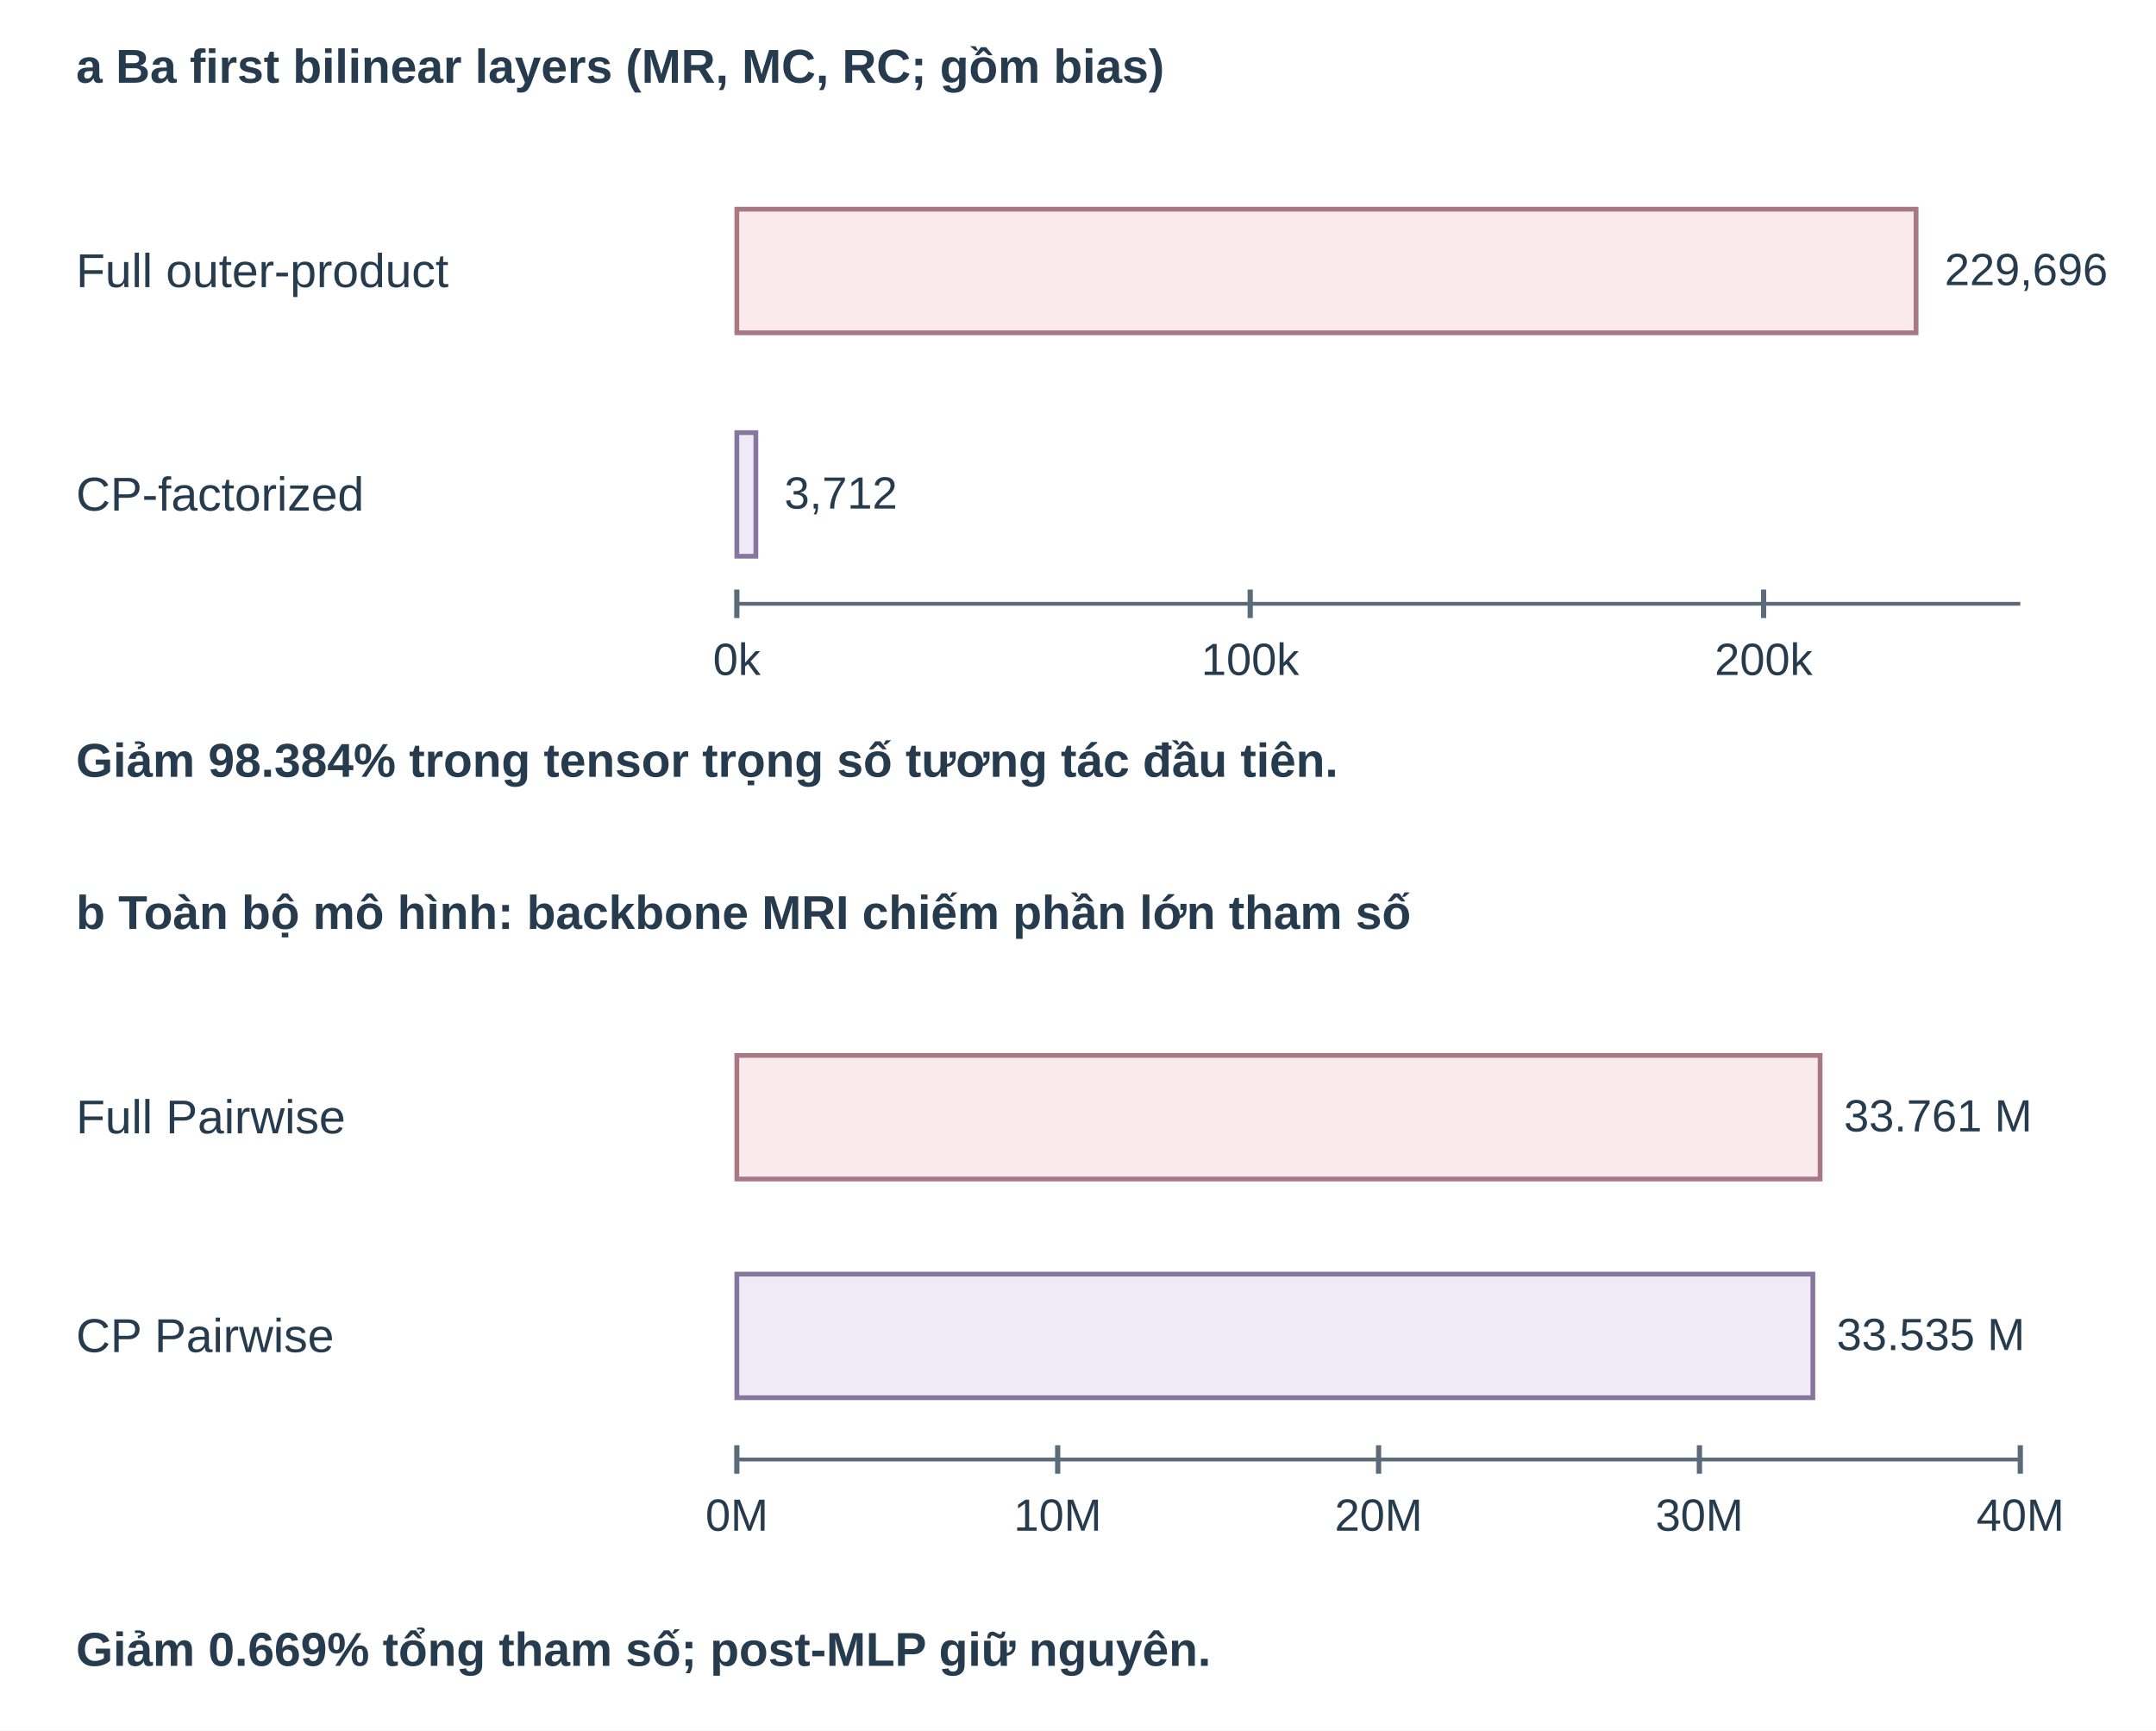
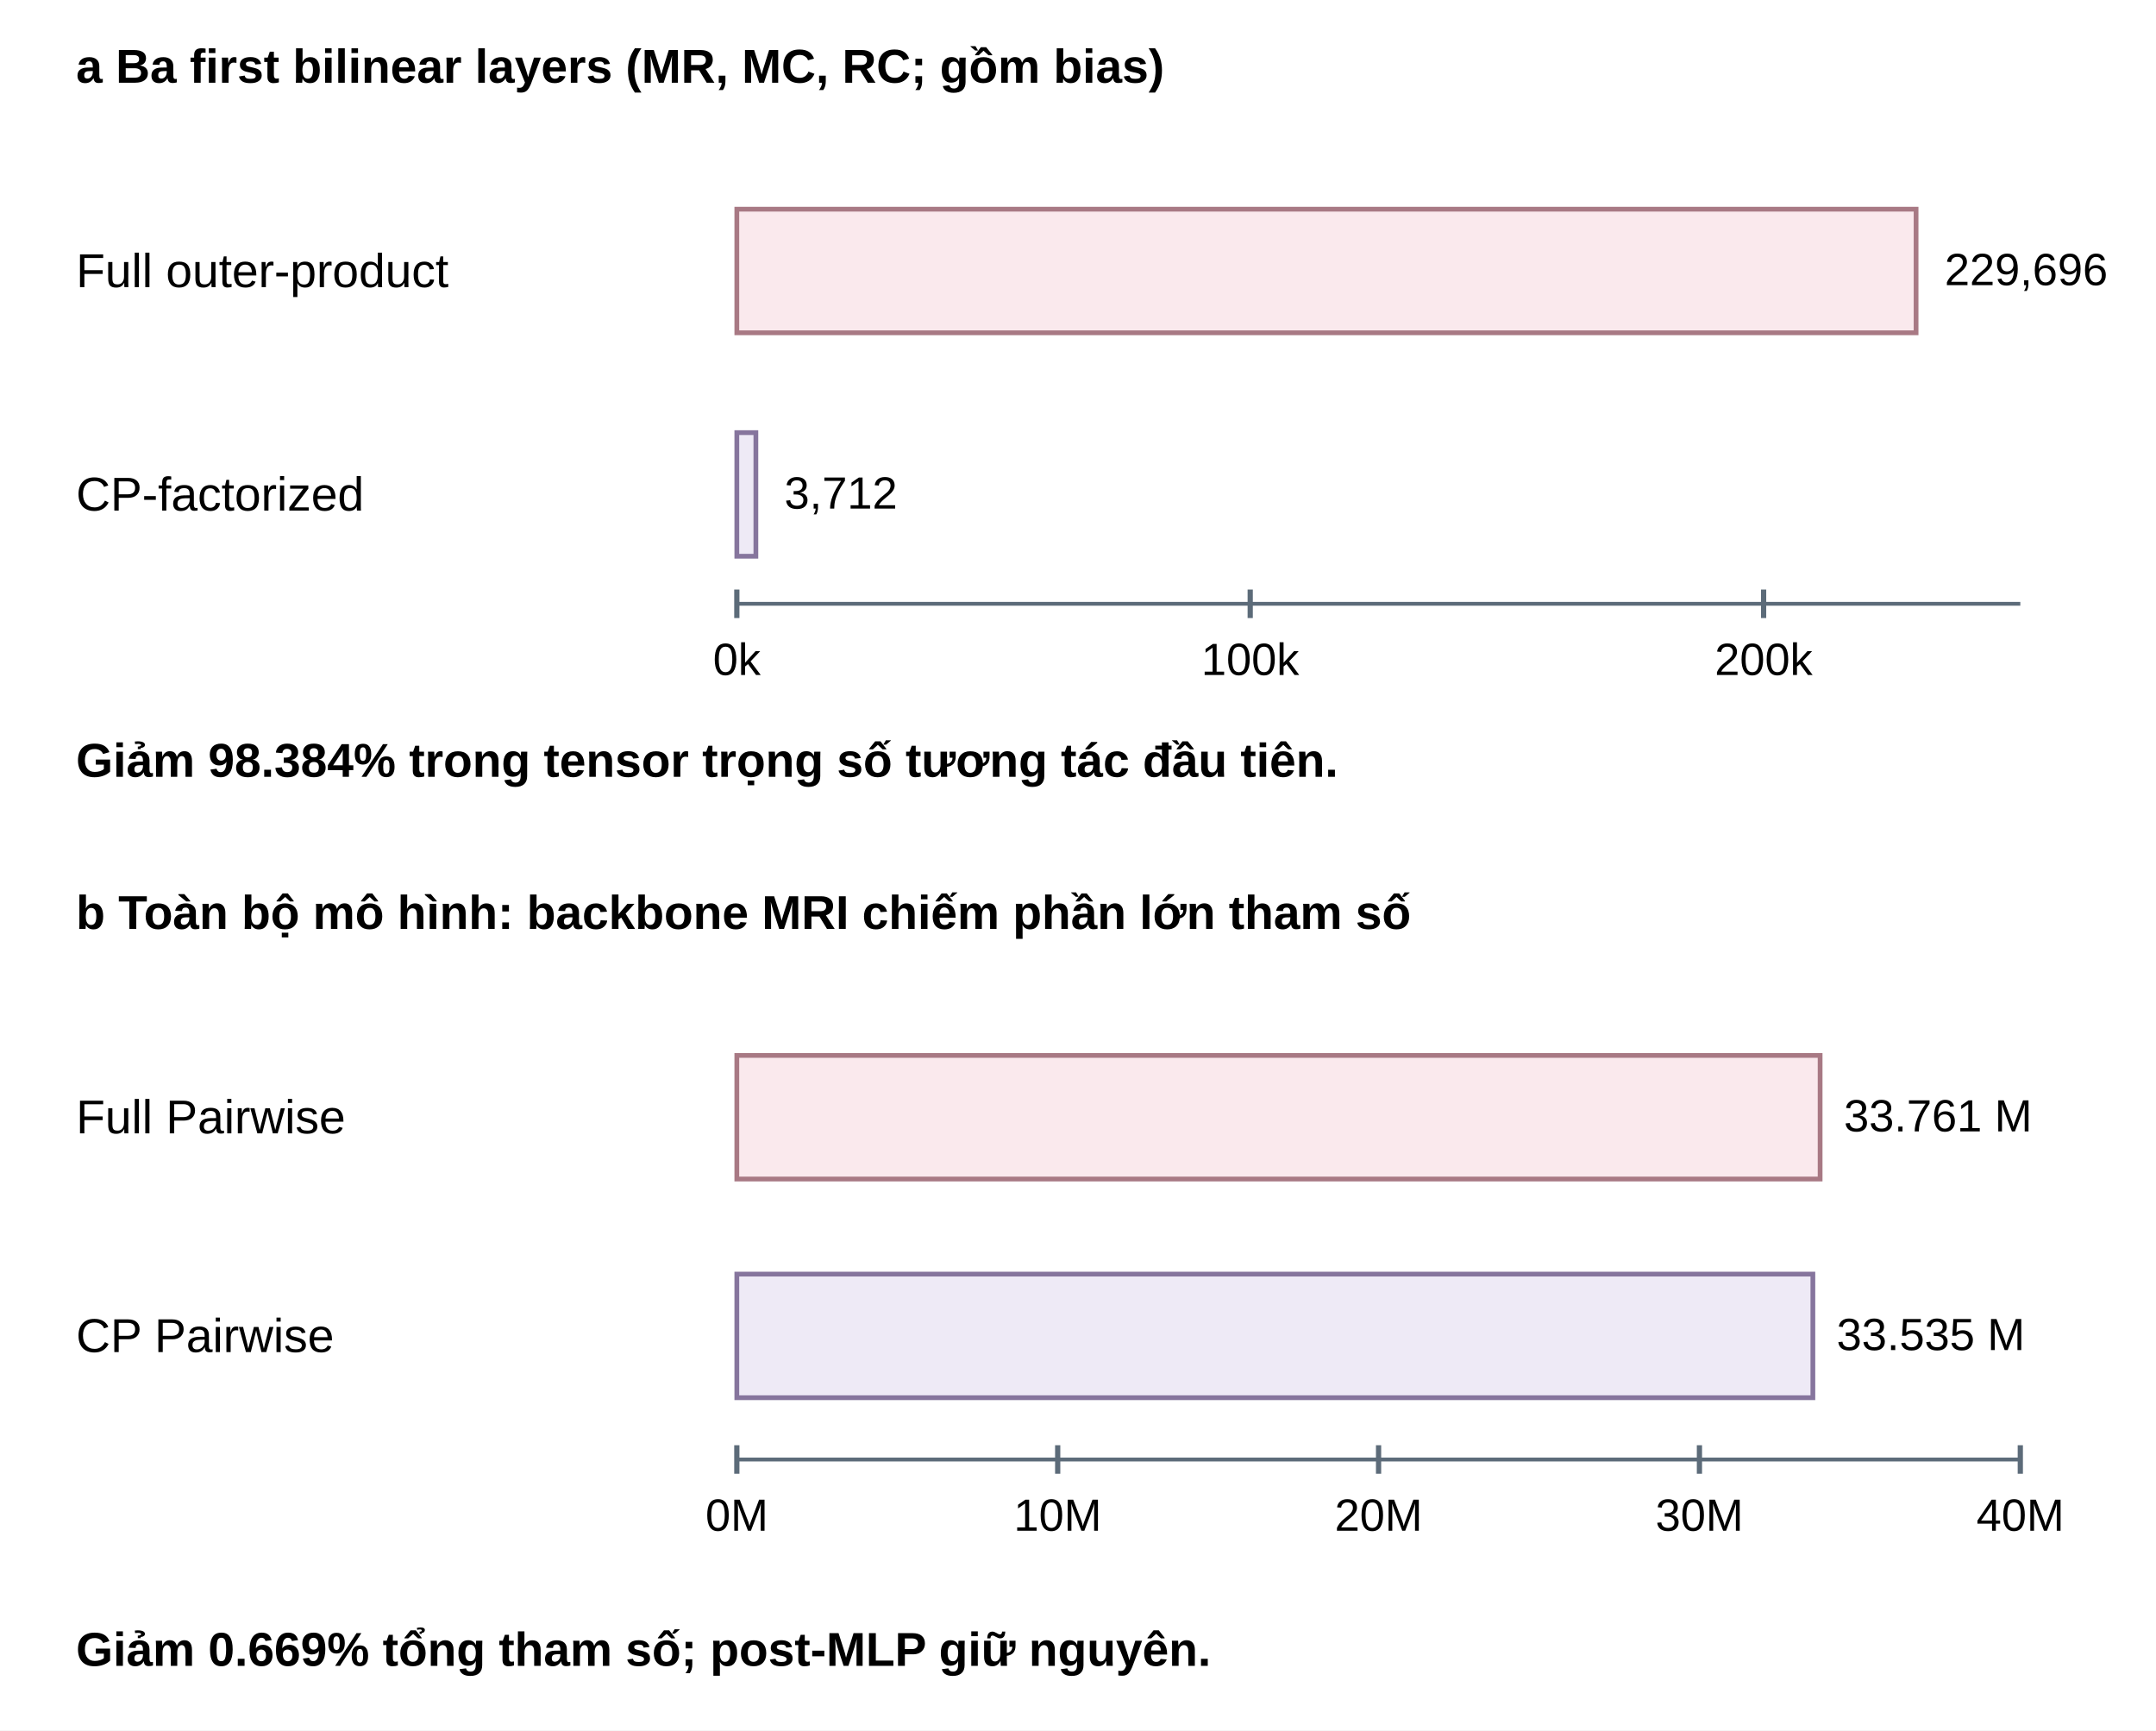
<svg xmlns="http://www.w3.org/2000/svg" width="160mm" height="128.411mm" viewBox="0 0 453.543 364">
  <rect width="100%" height="100%" fill="white" />
-   <text x="16" y="17.4" font-family="Arial, DejaVu Sans, sans-serif" font-size="10" font-weight="700" text-anchor="start" fill="#263B4D">a  Ba first bilinear layers (MR, MC, RC; gồm bias)</text>
-   <text x="16" y="60.4" font-family="Arial, DejaVu Sans, sans-serif" font-size="10" font-weight="400" text-anchor="start" fill="#263B4D">Full outer-product</text>
+   <text x="16" y="17.4" font-family="Arial, DejaVu Sans, sans-serif" font-size="10" font-weight="700" text-anchor="start" fill="#000000">a  Ba first bilinear layers (MR, MC, RC; gồm bias)</text>
+   <text x="16" y="60.4" font-family="Arial, DejaVu Sans, sans-serif" font-size="10" font-weight="400" text-anchor="start" fill="#000000">Full outer-product</text>
  <rect x="155" y="44" width="248.072" height="26" rx="0" fill="#FAE9ED" stroke="#A87984" stroke-width="1" />
-   <text x="279.036" y="60.515" font-family="Arial, DejaVu Sans, sans-serif" font-size="9.5" font-weight="700" text-anchor="middle" fill="#263B4D" />
-   <text x="409.072" y="59.98" font-family="Arial, DejaVu Sans, sans-serif" font-size="9.5" font-weight="400" text-anchor="start" fill="#263B4D">229,696</text>
-   <text x="16" y="107.4" font-family="Arial, DejaVu Sans, sans-serif" font-size="10" font-weight="400" text-anchor="start" fill="#263B4D">CP-factorized</text>
+   <text x="279.036" y="60.515" font-family="Arial, DejaVu Sans, sans-serif" font-size="9.5" font-weight="700" text-anchor="middle" fill="#000000" />
+   <text x="409.072" y="59.98" font-family="Arial, DejaVu Sans, sans-serif" font-size="9.5" font-weight="400" text-anchor="start" fill="#000000">229,696</text>
+   <text x="16" y="107.4" font-family="Arial, DejaVu Sans, sans-serif" font-size="10" font-weight="400" text-anchor="start" fill="#000000">CP-factorized</text>
  <rect x="155" y="91" width="4.009" height="26" rx="0" fill="#EEEAF6" stroke="#86759D" stroke-width="1" />
-   <text x="157.004" y="107.515" font-family="Arial, DejaVu Sans, sans-serif" font-size="9.5" font-weight="700" text-anchor="middle" fill="#263B4D" />
-   <text x="165.009" y="106.98" font-family="Arial, DejaVu Sans, sans-serif" font-size="9.5" font-weight="400" text-anchor="start" fill="#263B4D">3,712</text>
+   <text x="157.004" y="107.515" font-family="Arial, DejaVu Sans, sans-serif" font-size="9.5" font-weight="700" text-anchor="middle" fill="#000000" />
+   <text x="165.009" y="106.98" font-family="Arial, DejaVu Sans, sans-serif" font-size="9.5" font-weight="400" text-anchor="start" fill="#000000">3,712</text>
  <polyline points="155.0,124 155.0,130" fill="none" stroke="#5C6B79" stroke-width="1.1" stroke-linejoin="round" />
-   <text x="155.0" y="141.98" font-family="Arial, DejaVu Sans, sans-serif" font-size="9.5" font-weight="400" text-anchor="middle" fill="#263B4D">0k</text>
+   <text x="155.0" y="141.98" font-family="Arial, DejaVu Sans, sans-serif" font-size="9.5" font-weight="400" text-anchor="middle" fill="#000000">0k</text>
  <polyline points="263.0,124 263.0,130" fill="none" stroke="#5C6B79" stroke-width="1.1" stroke-linejoin="round" />
-   <text x="263.0" y="141.98" font-family="Arial, DejaVu Sans, sans-serif" font-size="9.5" font-weight="400" text-anchor="middle" fill="#263B4D">100k</text>
+   <text x="263.0" y="141.98" font-family="Arial, DejaVu Sans, sans-serif" font-size="9.5" font-weight="400" text-anchor="middle" fill="#000000">100k</text>
  <polyline points="371.0,124 371.0,130" fill="none" stroke="#5C6B79" stroke-width="1.1" stroke-linejoin="round" />
-   <text x="371.0" y="141.98" font-family="Arial, DejaVu Sans, sans-serif" font-size="9.5" font-weight="400" text-anchor="middle" fill="#263B4D">200k</text>
+   <text x="371.0" y="141.98" font-family="Arial, DejaVu Sans, sans-serif" font-size="9.5" font-weight="400" text-anchor="middle" fill="#000000">200k</text>
  <polyline points="155,127 425,127" fill="none" stroke="#5C6B79" stroke-width="0.8" stroke-linejoin="round" />
-   <text x="16" y="163.4" font-family="Arial, DejaVu Sans, sans-serif" font-size="10" font-weight="700" text-anchor="start" fill="#263B4D">Giảm 98.384% trong tensor trọng số tương tác đầu tiên.</text>
-   <text x="16" y="195.4" font-family="Arial, DejaVu Sans, sans-serif" font-size="10" font-weight="700" text-anchor="start" fill="#263B4D">b  Toàn bộ mô hình: backbone MRI chiếm phần lớn tham số</text>
-   <text x="16" y="238.4" font-family="Arial, DejaVu Sans, sans-serif" font-size="10" font-weight="400" text-anchor="start" fill="#263B4D">Full Pairwise</text>
+   <text x="16" y="163.4" font-family="Arial, DejaVu Sans, sans-serif" font-size="10" font-weight="700" text-anchor="start" fill="#000000">Giảm 98.384% trong tensor trọng số tương tác đầu tiên.</text>
+   <text x="16" y="195.4" font-family="Arial, DejaVu Sans, sans-serif" font-size="10" font-weight="700" text-anchor="start" fill="#000000">b  Toàn bộ mô hình: backbone MRI chiếm phần lớn tham số</text>
+   <text x="16" y="238.4" font-family="Arial, DejaVu Sans, sans-serif" font-size="10" font-weight="400" text-anchor="start" fill="#000000">Full Pairwise</text>
  <rect x="155" y="222" width="227.886" height="26" rx="0" fill="#FAE9ED" stroke="#A87984" stroke-width="1" />
-   <text x="268.943" y="238.515" font-family="Arial, DejaVu Sans, sans-serif" font-size="9.5" font-weight="700" text-anchor="middle" fill="#263B4D" />
-   <text x="387.886" y="237.98" font-family="Arial, DejaVu Sans, sans-serif" font-size="9.5" font-weight="400" text-anchor="start" fill="#263B4D">33.761 M</text>
-   <text x="16" y="284.4" font-family="Arial, DejaVu Sans, sans-serif" font-size="10" font-weight="400" text-anchor="start" fill="#263B4D">CP Pairwise</text>
+   <text x="268.943" y="238.515" font-family="Arial, DejaVu Sans, sans-serif" font-size="9.5" font-weight="700" text-anchor="middle" fill="#000000" />
+   <text x="387.886" y="237.98" font-family="Arial, DejaVu Sans, sans-serif" font-size="9.5" font-weight="400" text-anchor="start" fill="#000000">33.761 M</text>
+   <text x="16" y="284.4" font-family="Arial, DejaVu Sans, sans-serif" font-size="10" font-weight="400" text-anchor="start" fill="#000000">CP Pairwise</text>
  <rect x="155" y="268" width="226.361" height="26" rx="0" fill="#EEEAF6" stroke="#86759D" stroke-width="1" />
-   <text x="268.18" y="284.515" font-family="Arial, DejaVu Sans, sans-serif" font-size="9.5" font-weight="700" text-anchor="middle" fill="#263B4D" />
-   <text x="386.361" y="283.98" font-family="Arial, DejaVu Sans, sans-serif" font-size="9.5" font-weight="400" text-anchor="start" fill="#263B4D">33.535 M</text>
+   <text x="268.18" y="284.515" font-family="Arial, DejaVu Sans, sans-serif" font-size="9.5" font-weight="700" text-anchor="middle" fill="#000000" />
+   <text x="386.361" y="283.98" font-family="Arial, DejaVu Sans, sans-serif" font-size="9.5" font-weight="400" text-anchor="start" fill="#000000">33.535 M</text>
  <polyline points="155,307 425,307" fill="none" stroke="#5C6B79" stroke-width="0.8" stroke-linejoin="round" />
  <polyline points="155.0,304 155.0,310" fill="none" stroke="#5C6B79" stroke-width="1.1" stroke-linejoin="round" />
-   <text x="155.0" y="321.98" font-family="Arial, DejaVu Sans, sans-serif" font-size="9.5" font-weight="400" text-anchor="middle" fill="#263B4D">0M</text>
+   <text x="155.0" y="321.98" font-family="Arial, DejaVu Sans, sans-serif" font-size="9.5" font-weight="400" text-anchor="middle" fill="#000000">0M</text>
  <polyline points="222.5,304 222.5,310" fill="none" stroke="#5C6B79" stroke-width="1.1" stroke-linejoin="round" />
-   <text x="222.5" y="321.98" font-family="Arial, DejaVu Sans, sans-serif" font-size="9.5" font-weight="400" text-anchor="middle" fill="#263B4D">10M</text>
+   <text x="222.5" y="321.98" font-family="Arial, DejaVu Sans, sans-serif" font-size="9.5" font-weight="400" text-anchor="middle" fill="#000000">10M</text>
  <polyline points="290.0,304 290.0,310" fill="none" stroke="#5C6B79" stroke-width="1.1" stroke-linejoin="round" />
-   <text x="290.0" y="321.98" font-family="Arial, DejaVu Sans, sans-serif" font-size="9.5" font-weight="400" text-anchor="middle" fill="#263B4D">20M</text>
+   <text x="290.0" y="321.98" font-family="Arial, DejaVu Sans, sans-serif" font-size="9.5" font-weight="400" text-anchor="middle" fill="#000000">20M</text>
  <polyline points="357.5,304 357.5,310" fill="none" stroke="#5C6B79" stroke-width="1.1" stroke-linejoin="round" />
-   <text x="357.5" y="321.98" font-family="Arial, DejaVu Sans, sans-serif" font-size="9.5" font-weight="400" text-anchor="middle" fill="#263B4D">30M</text>
+   <text x="357.5" y="321.98" font-family="Arial, DejaVu Sans, sans-serif" font-size="9.5" font-weight="400" text-anchor="middle" fill="#000000">30M</text>
  <polyline points="425.0,304 425.0,310" fill="none" stroke="#5C6B79" stroke-width="1.1" stroke-linejoin="round" />
-   <text x="425.0" y="321.98" font-family="Arial, DejaVu Sans, sans-serif" font-size="9.5" font-weight="400" text-anchor="middle" fill="#263B4D">40M</text>
-   <text x="16" y="350.4" font-family="Arial, DejaVu Sans, sans-serif" font-size="10" font-weight="700" text-anchor="start" fill="#263B4D">Giảm 0.669% tổng tham số; post-MLP giữ nguyên.</text>
+   <text x="425.0" y="321.98" font-family="Arial, DejaVu Sans, sans-serif" font-size="9.5" font-weight="400" text-anchor="middle" fill="#000000">40M</text>
+   <text x="16" y="350.4" font-family="Arial, DejaVu Sans, sans-serif" font-size="10" font-weight="700" text-anchor="start" fill="#000000">Giảm 0.669% tổng tham số; post-MLP giữ nguyên.</text>
</svg>
